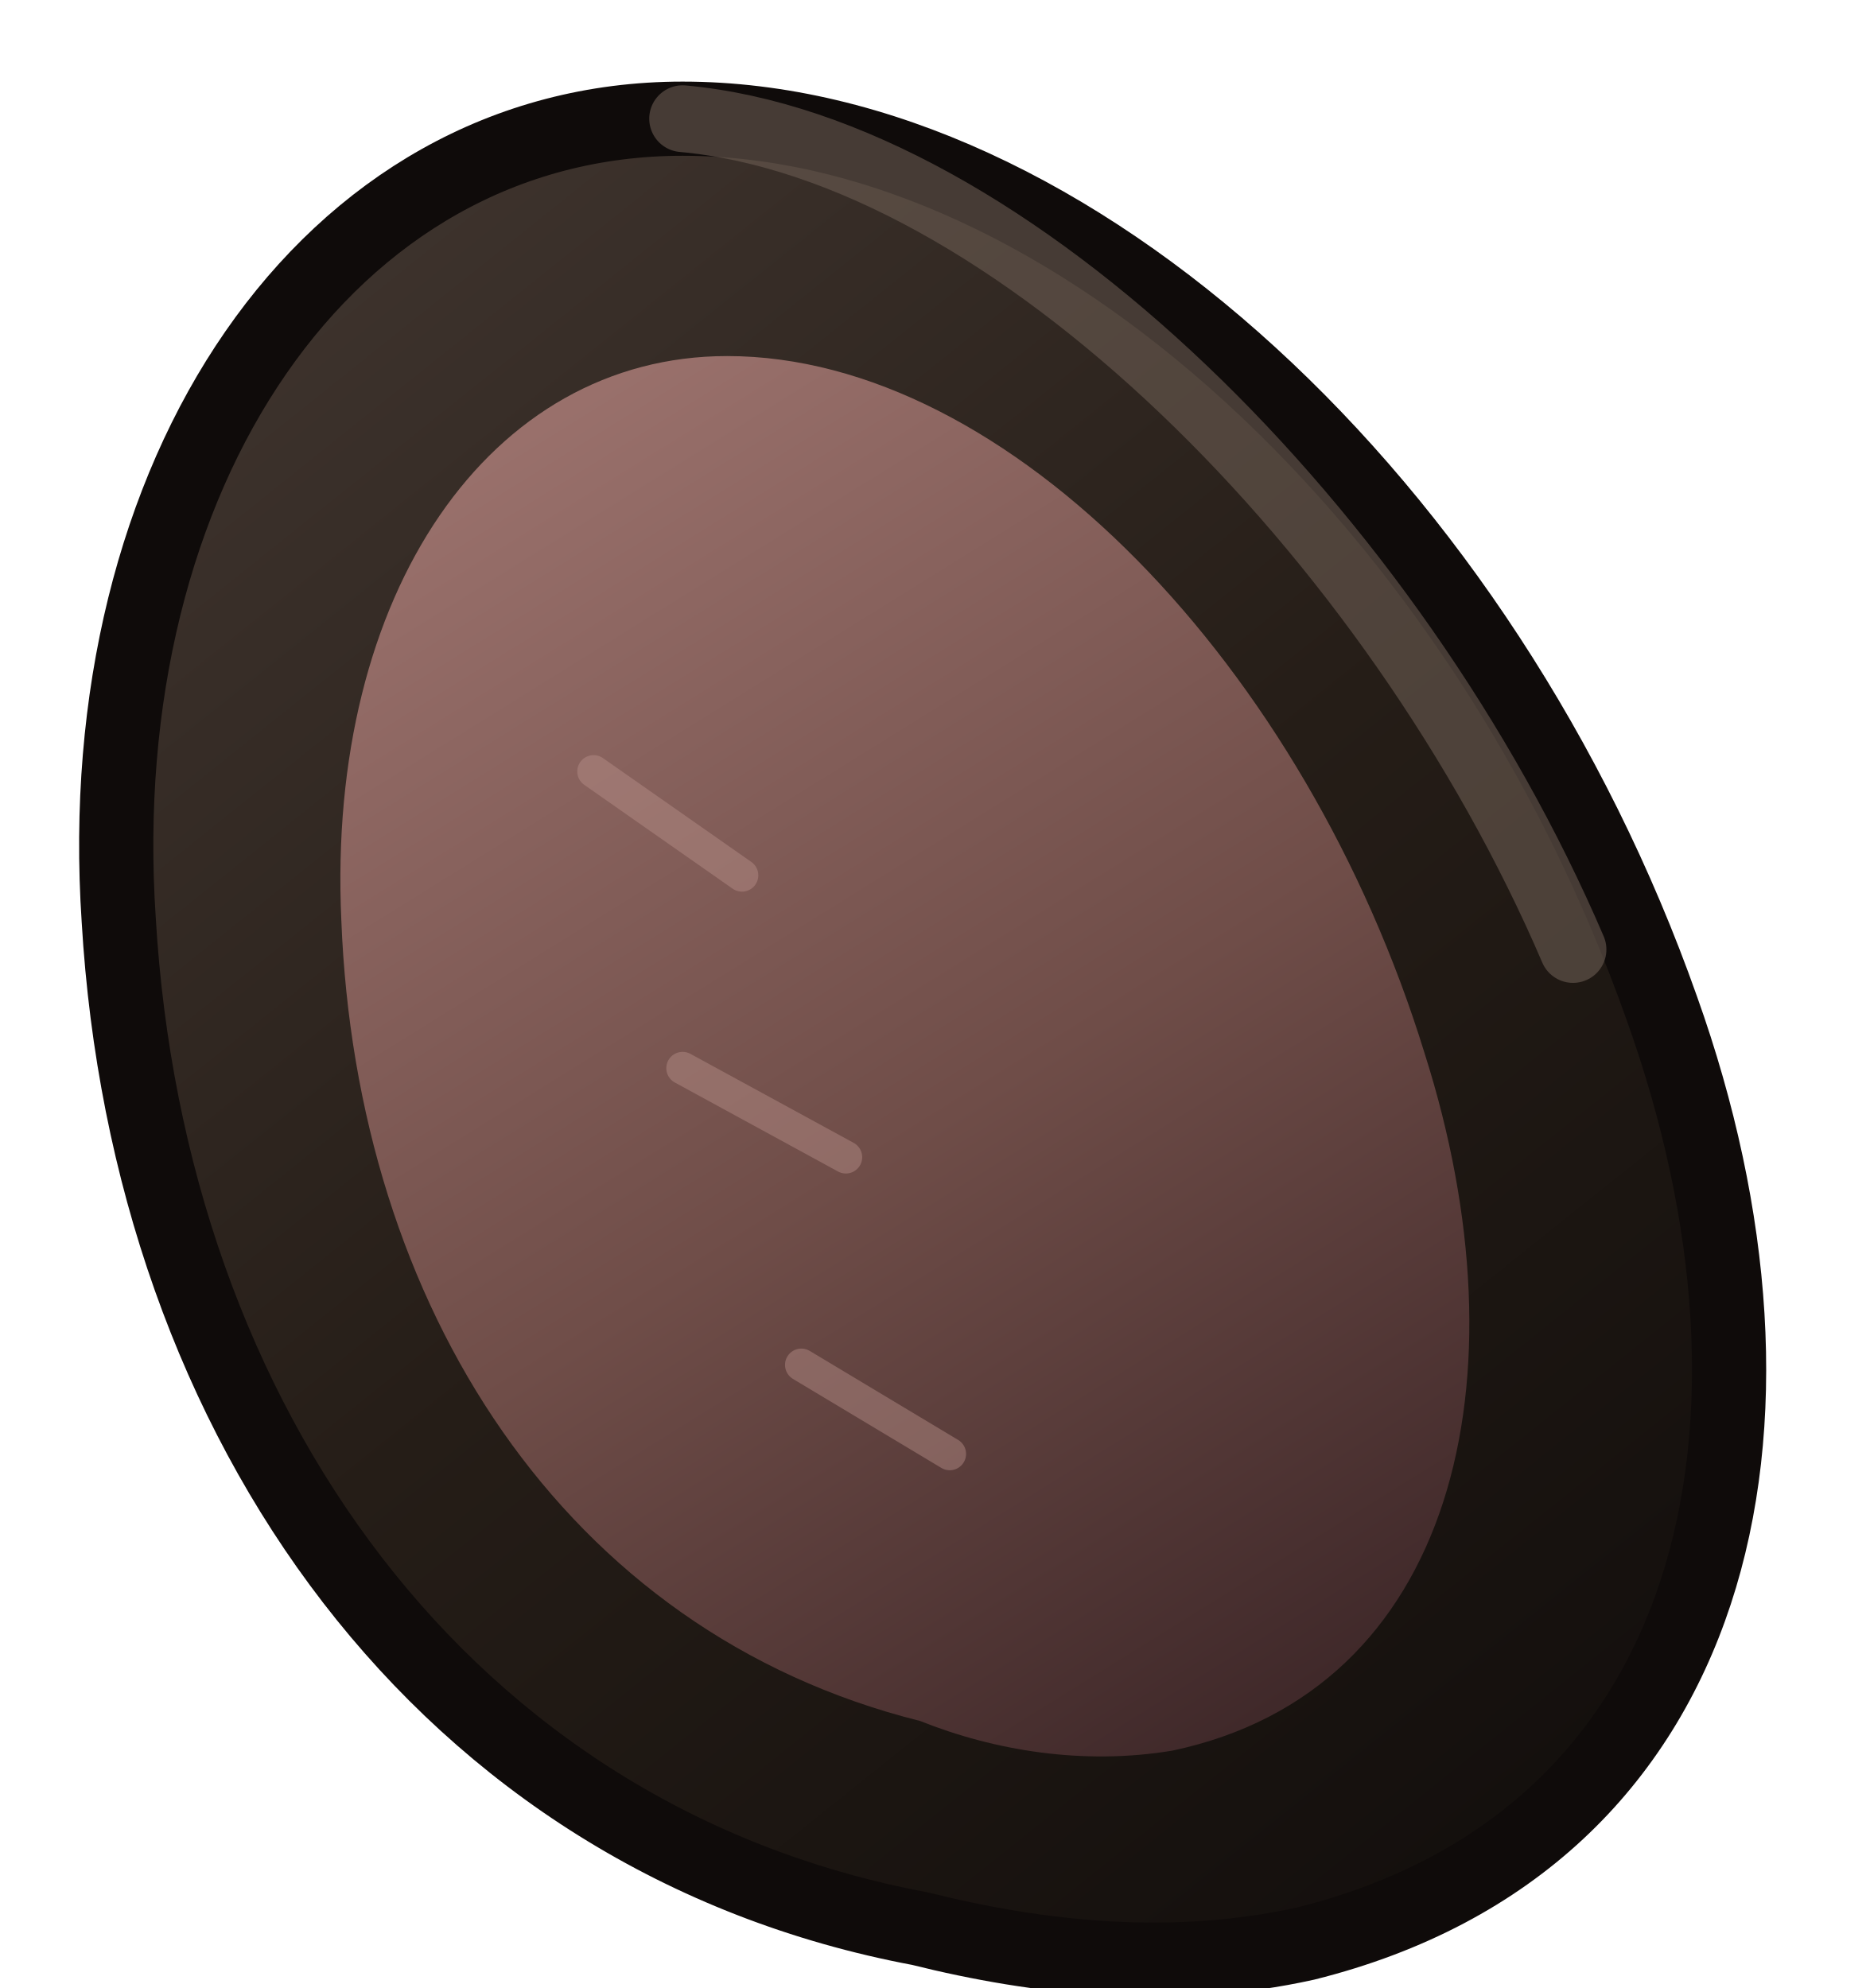
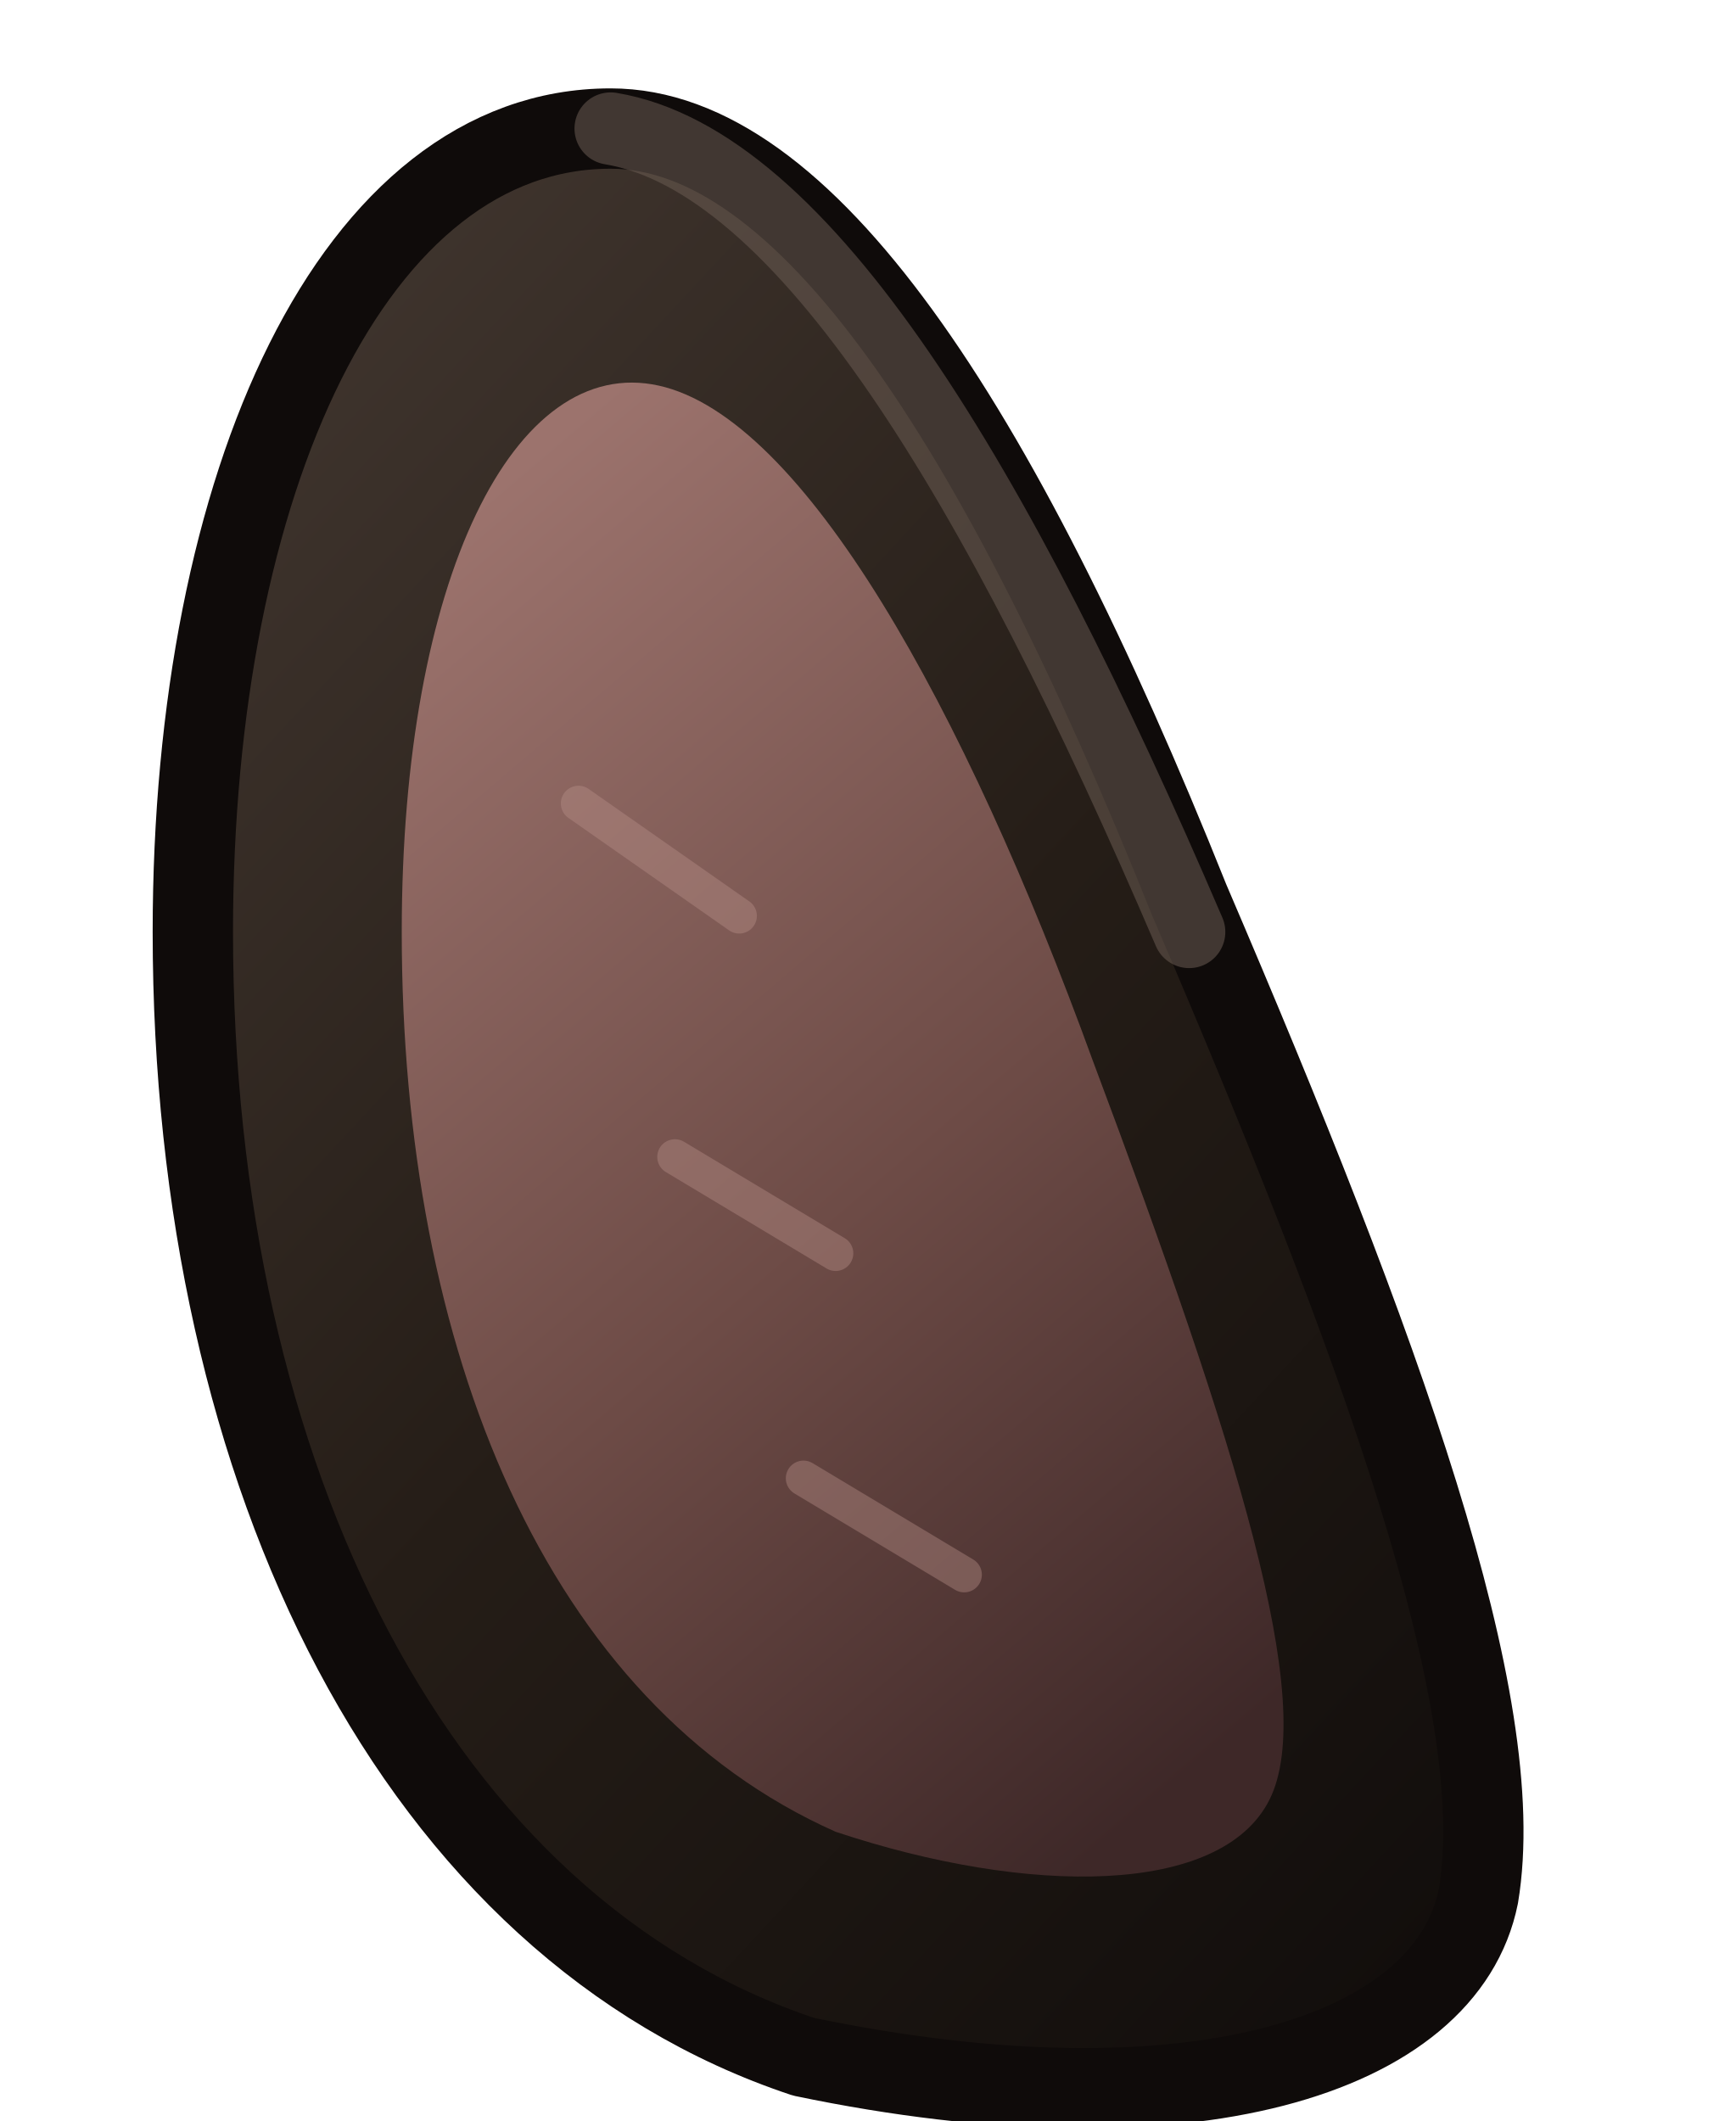
- <svg xmlns="http://www.w3.org/2000/svg" width="126" height="134" viewBox="0 0 126 134">
+ <svg xmlns="http://www.w3.org/2000/svg" width="108" height="132" viewBox="0 0 108 132">
  <defs>
    <linearGradient id="reFur" x1="0.15" y1="0" x2="0.85" y2="1">
-       <stop offset="0" stop-color="#40352f" />
+       <stop offset="0" stop-color="#41362f" />
      <stop offset="0.5" stop-color="#251d17" />
      <stop offset="1" stop-color="#120e0c" />
    </linearGradient>
    <linearGradient id="reIn" x1="0.25" y1="0" x2="0.75" y2="1">
-       <stop offset="0" stop-color="#9a716c" />
-       <stop offset="0.55" stop-color="#6f4d48" />
-       <stop offset="1" stop-color="#40292a" />
+       <stop offset="0" stop-color="#9c736d" />
+       <stop offset="0.55" stop-color="#6d4b46" />
+       <stop offset="1" stop-color="#3e2828" />
    </linearGradient>
  </defs>
-   <path d="M62 130 C30 124 10 96 8 62 C6 32 22 8 46 8 C72 8 100 34 112 68 C122 96 116 124 88 131 C79 133 70 132 62 130Z" fill="url(#reFur)" stroke="#0f0b0a" stroke-width="5" stroke-linejoin="round" />
-   <path d="M62 116 C38 110 24 88 23 62 C22 40 33 24 49 24 C68 24 88 45 96 71 C103 93 98 114 79 118 C73 119 67 118 62 116Z" fill="url(#reIn)" />
-   <g stroke="#b8908a" stroke-width="2.2" stroke-linecap="round" opacity="0.45">
-     <path d="M40 52 l10 7" />
-     <path d="M46 72 l11 6" />
-     <path d="M54 92 l10 6" />
+   <path d="M50 128 C26 120 12 92 12 58 C12 30 22 8 38 8 C50 8 62 26 74 56 C86 84 94 106 92 118 C90 128 74 133 50 128Z" fill="url(#reFur)" stroke="#0f0b0a" stroke-width="5" stroke-linejoin="round" />
+   <path d="M52 114 C34 106 25 84 25 58 C25 36 32 22 41 24 C50 26 60 44 68 66 C77 90 82 106 79 112 C76 118 64 118 52 114Z" fill="url(#reIn)" />
+   <g stroke="#b8908a" stroke-width="2.2" stroke-linecap="round" opacity="0.4">
+     <path d="M36 50 l10 7" />
+     <path d="M42 72 l10 6" />
+     <path d="M50 92 l10 6" />
  </g>
-   <path d="M46 8 C68 10 94 36 106 64" fill="none" stroke="#6a5b52" stroke-width="4.5" stroke-linecap="round" opacity="0.6" />
+   <path d="M38 8 C50 10 62 30 74 58" fill="none" stroke="#6a5b52" stroke-width="4.5" stroke-linecap="round" opacity="0.55" />
</svg>
